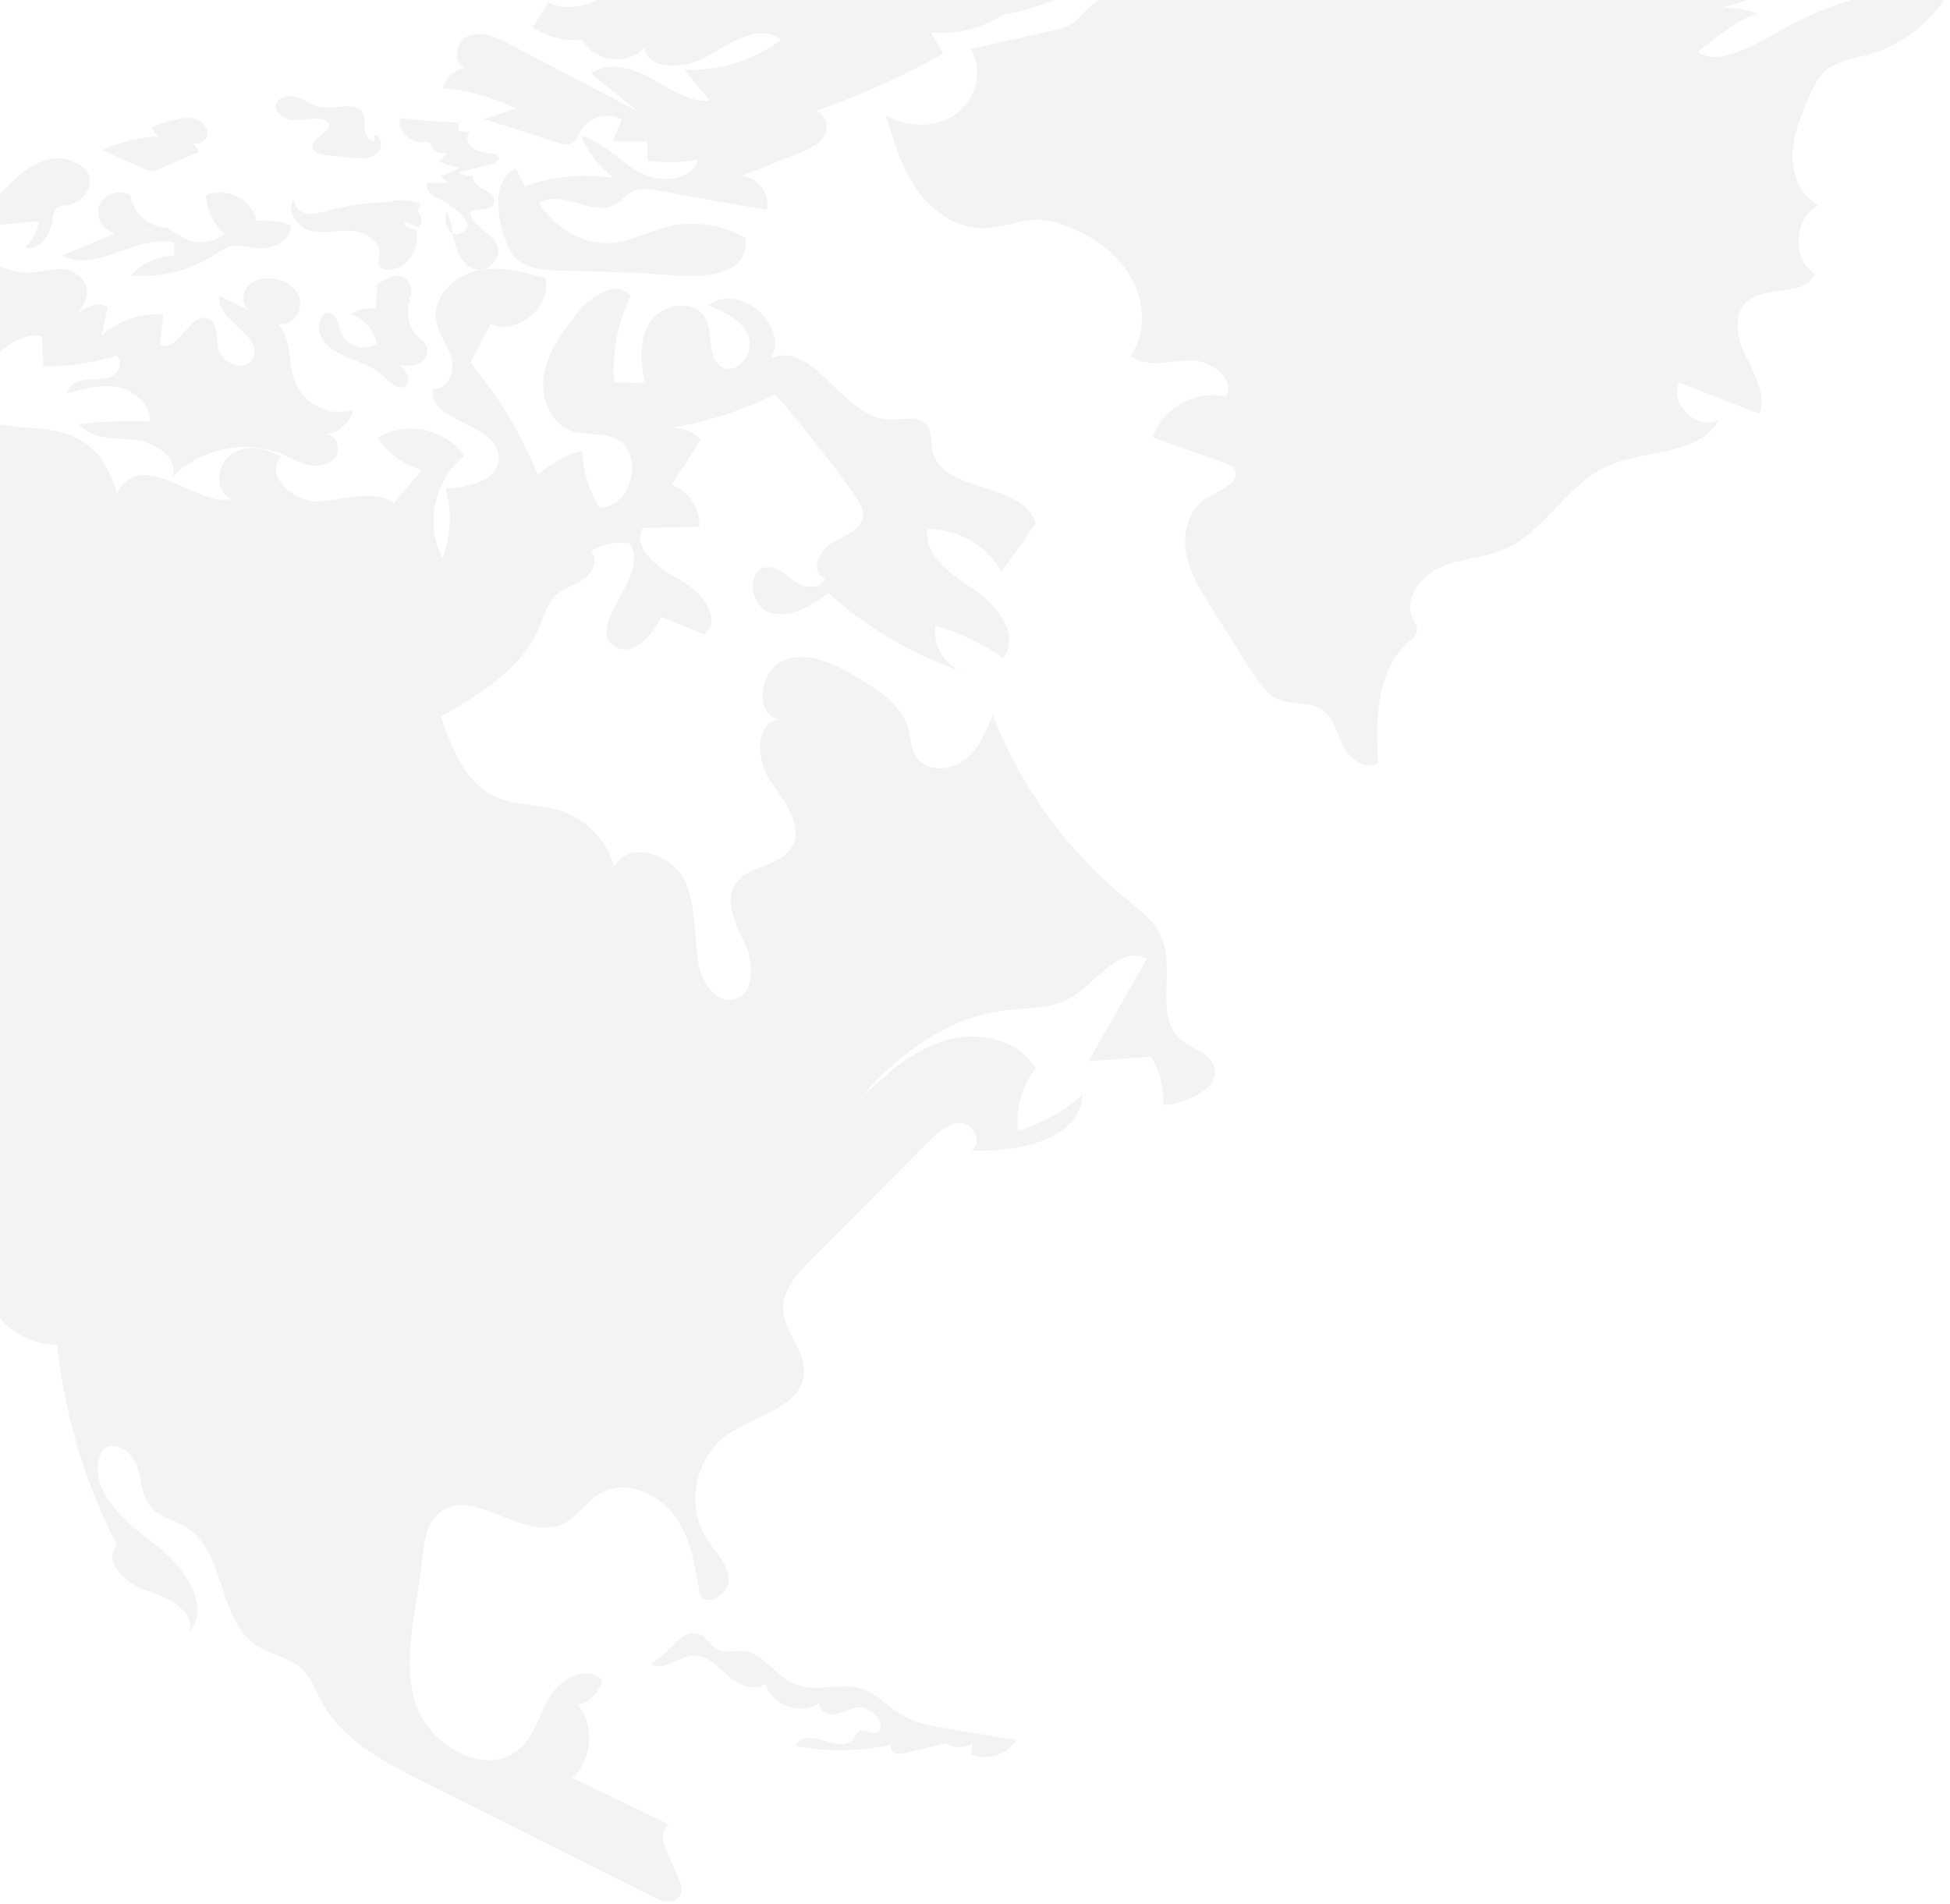
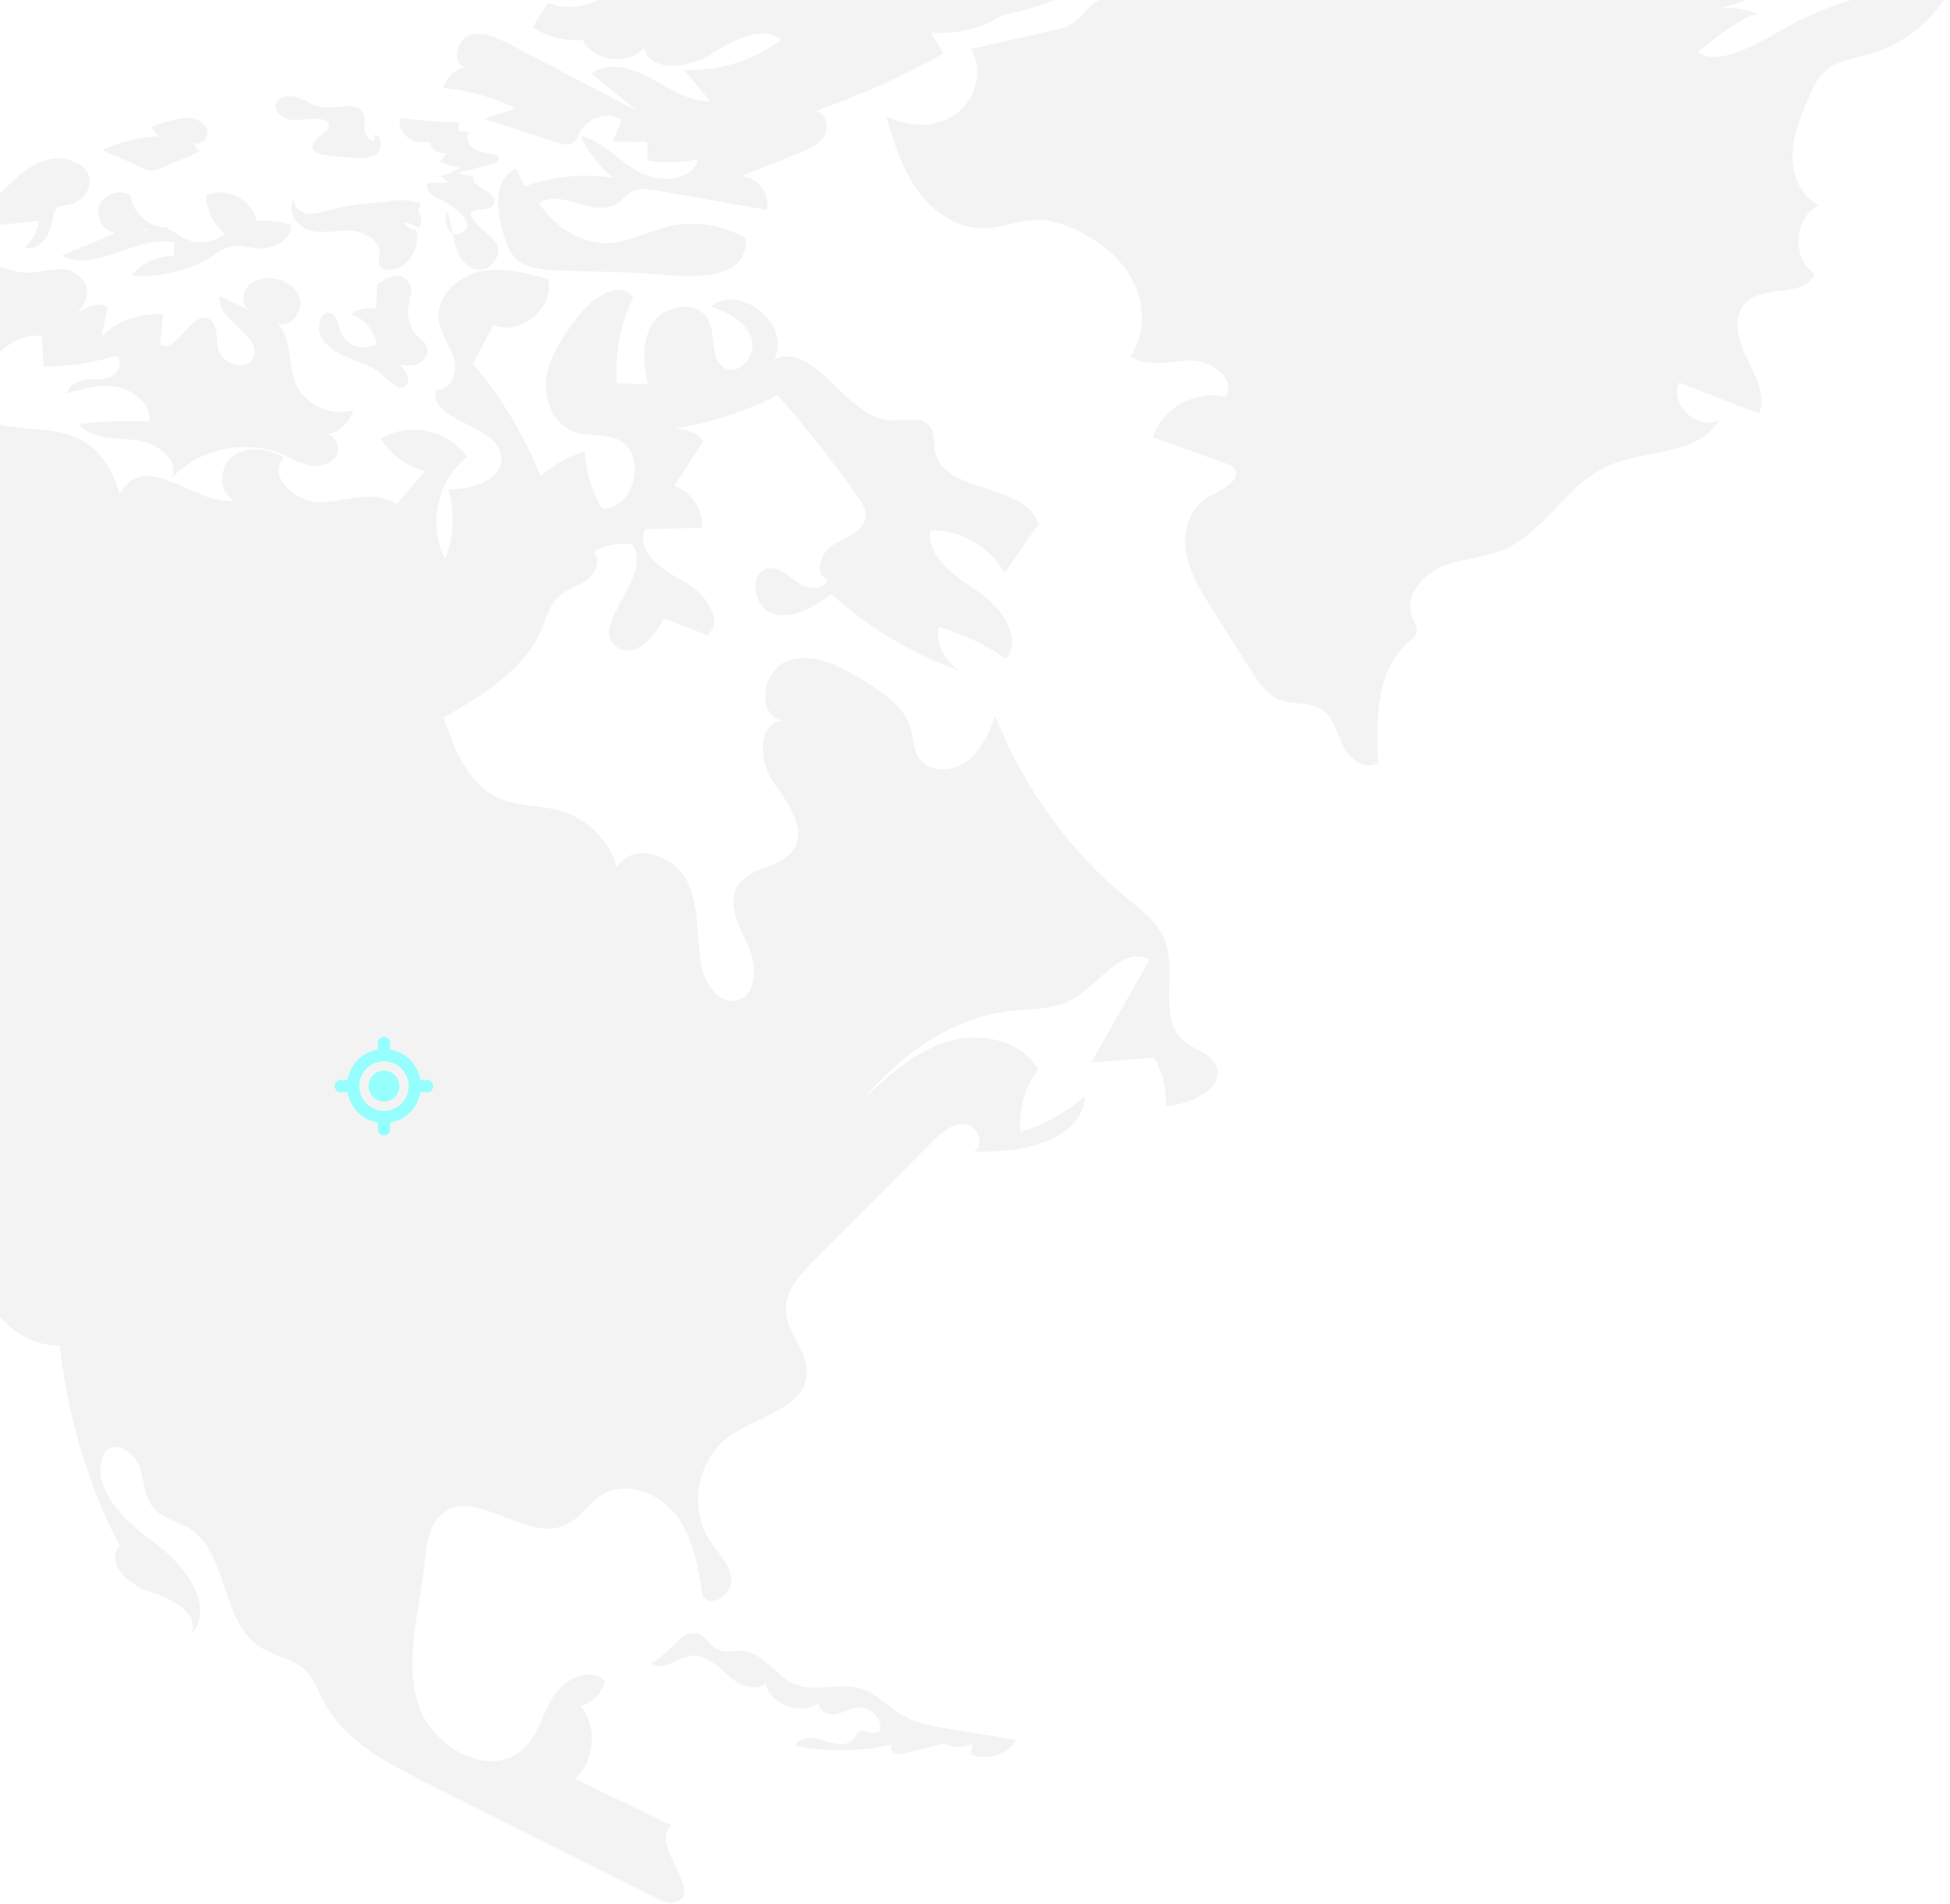
<svg xmlns="http://www.w3.org/2000/svg" width="711" height="694" viewBox="0 0 711 694" fill="none">
-   <path d="M710.593 -2.892C704.306 8.044 693.609 16.4 681.472 19.812C675.753 21.43 669.379 22.174 665.056 26.286C662.393 28.823 660.865 32.323 659.424 35.735C656.586 42.428 653.705 49.296 653.574 56.558C653.399 63.819 656.63 71.65 663.135 74.799C654.054 79.305 653.137 94.353 661.651 99.909C658.202 108.571 643.663 103.715 636.809 110.058C631.482 114.957 633.534 123.794 636.765 130.312C639.952 136.83 644.056 144.092 641.437 150.872C631.701 147.066 621.965 143.261 612.185 139.455C608.518 147.416 619.083 157.303 626.767 153.06C619.389 166.358 599.742 163.733 585.902 170.033C571.145 176.726 563.199 194.005 548.312 200.348C540.977 203.454 532.638 203.629 525.303 206.779C517.968 209.928 511.681 218.415 515.13 225.633C515.829 227.076 516.877 228.476 516.659 230.051C516.484 231.713 515 232.851 513.733 233.901C501.771 244.137 501.64 262.291 502.469 278.039C498.191 281.233 492.166 276.902 489.808 272.09C487.451 267.278 486.228 261.416 481.731 258.573C477.234 255.729 471.209 257.086 466.319 255.073C461.823 253.236 458.985 248.861 456.365 244.793C451.519 237.094 446.629 229.395 441.783 221.696C437.679 215.221 433.488 208.485 432.353 200.917C431.217 193.349 433.924 184.6 440.735 181.1C445.538 178.607 453.309 174.845 449.86 170.689C449.074 169.77 447.895 169.333 446.76 168.895C437.941 165.746 429.165 162.64 420.346 159.49C423.752 148.86 436.064 141.992 446.891 144.66C450.864 138.274 441.652 131.274 434.143 131.406C426.633 131.537 418.251 134.249 412.138 129.875C417.814 121.957 417.508 110.714 412.924 102.096C408.34 93.479 400.132 87.267 391.226 83.33C387.253 81.58 383.018 80.224 378.695 80.136C371.841 80.049 365.248 83.198 358.394 83.242C348.702 83.286 339.839 76.987 334.25 69.025C328.662 61.063 325.824 51.527 323.073 42.209C330.888 46.54 341.192 46.803 348.483 41.597C355.774 36.391 358.743 25.455 353.984 17.843C363.851 15.612 373.762 13.425 383.629 11.194C386.117 10.625 388.693 10.057 390.833 8.657C393.583 6.907 395.461 4.02 397.949 1.92C402.752 -2.105 409.388 -2.979 415.631 -3.679C432.309 -5.517 448.987 -7.398 465.665 -9.235C468.852 -9.585 472.17 -9.935 475.27 -9.104C483.477 -6.917 490.9 3.057 498.278 -1.186C498.584 -4.423 497.623 -7.748 495.615 -10.329C505.002 -14.659 515.829 -13.347 526.176 -13.172C547.002 -12.866 567.565 -17.678 588.391 -17.984C608.823 -18.29 629.256 -14.178 647.986 -5.998C641.742 -1.667 634.582 1.395 627.116 2.882C632.006 2.576 636.94 3.407 641.437 5.332C637.857 3.801 621.659 16.618 619.083 18.937C627.902 25.805 647.287 11.588 656.412 7.257C673.657 -0.967 691.295 -5.692 710.549 -2.848L710.593 -2.892Z" fill="#808285" fill-opacity="0.09" />
-   <path d="M-47.48 142.561C-69.527 151.756 -92.406 160.907 -116.247 160.6C-126.615 160.469 -136.851 158.542 -147 156.66C-169.135 152.5 -191.489 148.297 -212.049 139.19C-217.561 136.738 -223.073 133.936 -229.066 133.586C-235.759 133.192 -242.233 135.906 -248.27 138.884C-266.511 147.947 -283.222 160.075 -297.483 174.655C-282.653 176.975 -268.874 185.381 -259.993 197.509C-266.993 200.924 -276.442 197.772 -280.029 190.854C-289.434 188.14 -300.414 195.583 -301.333 205.346C-302.251 215.11 -292.933 224.48 -283.178 223.604C-279.722 219.007 -274.386 215.898 -268.655 215.154C-265.987 219.664 -263.274 224.217 -260.606 228.727C-265.287 234.375 -273.511 234.988 -280.685 236.608C-287.859 238.228 -295.908 243.263 -295.077 250.574C-293.721 262.746 -270.361 263.753 -271.367 275.969C-271.017 271.809 -222.766 268.613 -246.126 296.328C-249.801 300.662 -255.269 303.815 -260.912 303.333C-259.337 307.799 -259.687 313.316 -263.187 316.468C-266.686 319.62 -273.554 318.482 -274.648 313.885C-278.41 321.897 -288.69 323.78 -297.483 324.656C-298.533 328.202 -299.583 331.705 -300.589 335.251C-301.289 330.829 -307.107 328.246 -310.913 330.566C-314.719 332.887 -315.068 339.192 -311.613 341.994C-308.419 344.621 -303.739 343.964 -299.626 343.22C-298.095 342.913 -296.346 342.475 -295.689 341.074C-295.296 340.199 -295.427 339.192 -295.383 338.272C-295.252 333.631 -291.184 329.953 -286.853 328.29C-282.522 326.626 -277.754 326.451 -273.248 325.4C-265.768 323.649 -259.031 319.577 -253.082 314.761C-246.564 309.507 -240.746 303.333 -233.353 299.393C-230.509 297.904 -227.491 296.766 -224.779 295.058C-204.787 282.624 -217.517 261.126 -187.945 257.448C-187.508 261.564 -190.351 265.767 -194.288 266.949C-184.796 273.955 -174.428 251.888 -163.317 255.828C-160.167 256.923 -158.155 259.944 -155.486 261.871C-150.5 265.461 -143.807 265.242 -137.682 265.767C-113.229 267.869 -90.963 285.995 -83.919 309.507C-73.246 306.354 -64.322 317.782 -59.029 327.589C-50.236 343.789 -41.443 359.945 -32.694 376.145C-27.138 386.434 -21.495 396.81 -18.608 408.15C-14.452 424.35 -16.115 441.556 -12.265 457.844C-8.416 474.131 4.139 490.681 20.806 490.2C23.518 515.681 30.955 540.681 42.679 563.449C36.992 569.228 46.135 577.853 53.965 580.13C61.795 582.407 72.075 588.186 68.663 595.586C77.894 585.34 66.126 569.841 54.927 561.829C43.729 553.816 30.561 540.55 37.56 528.641C41.366 524.788 48.103 529.298 49.897 534.421C51.69 539.543 51.515 545.629 55.146 549.701C58.296 553.247 63.458 554.167 67.526 556.575C82.356 565.375 79.25 590.463 93.598 600.008C98.847 603.51 105.759 604.298 110.265 608.677C113.546 611.829 115.033 616.295 117.177 620.279C124.701 634.377 139.88 642.39 154.185 649.526C158.341 651.628 162.54 653.686 166.696 655.787C190.581 667.74 214.466 679.737 238.35 691.69C240.625 692.828 243.294 694.01 245.7 693.047C255.498 689.15 235.463 671.681 243.819 665.201C232.095 659.553 220.371 653.861 208.647 648.213C215.953 641.689 216.915 629.211 210.703 621.593C215.034 620.586 218.621 616.908 219.54 612.573C214.378 607.188 204.929 611.654 200.905 617.915C196.88 624.22 195.261 632.101 189.881 637.223C177.632 648.826 155.978 636.523 151.254 620.323C146.53 604.123 151.954 586.96 153.747 570.148C154.491 563.361 155.06 555.655 160.397 551.452C172.645 541.82 190.712 562.091 204.973 555.787C210.441 553.379 213.634 547.555 218.753 544.534C227.589 539.28 239.619 544.14 245.787 552.415C251.911 560.69 253.617 571.286 255.192 581.487C258.079 586.26 266.128 581.006 265.691 575.445C265.254 569.885 260.66 565.725 257.642 561.041C249.943 549.088 253.442 531.312 265.079 523.168C275.446 515.944 292.463 513.098 293.163 500.489C293.6 492.345 285.858 485.646 285.551 477.502C285.289 470.322 290.713 464.324 295.788 459.245C310.136 444.84 324.441 430.436 338.789 416.031C342.157 412.66 346.226 409.026 350.95 409.551C355.675 410.076 358.343 417.914 353.837 419.49C370.723 420.147 393.383 416.075 394.739 399.174C387.915 405.173 379.822 409.682 371.16 412.353C370.242 404.341 372.604 395.978 377.591 389.586C371.292 378.728 356.243 375.75 344.257 379.472C332.271 383.194 322.691 392.038 313.548 400.619C327.328 384.376 345.701 370.759 366.873 368.307C374.835 367.388 383.365 367.913 390.277 363.885C399.901 358.281 408.431 344.095 418.143 349.612C411.056 362.046 403.969 374.525 396.883 386.959C404.538 386.39 412.193 385.821 419.805 385.251C422.911 390.549 424.442 396.766 424.092 402.94C433.453 402.283 446.314 396.11 442.159 387.703C440.015 383.413 434.503 382.362 430.829 379.341C420.724 371.022 428.598 353.99 423.523 341.906C420.986 335.864 415.43 331.748 410.4 327.589C388.877 309.944 372.035 286.652 361.93 260.732C359.481 266.906 356.768 273.385 351.431 277.326C346.094 281.266 337.346 281.354 333.846 275.706C331.921 272.597 332.052 268.701 331.046 265.242C328.771 257.317 321.204 252.282 314.204 247.991C305.674 242.737 295.656 237.308 286.208 240.592C276.759 243.876 274.571 260.864 284.458 262.44C275.271 262.79 275.578 277.063 280.827 284.638C286.076 292.212 293.425 301.626 288.395 309.331C283.933 316.162 272.646 315.505 268.141 322.335C263.81 328.902 268.534 337.396 271.815 344.533C275.096 351.67 275.009 362.922 267.31 364.454C260.704 365.768 255.936 358.106 254.711 351.495C252.786 341.074 254.142 329.822 249.287 320.409C244.431 310.995 228.858 306.573 223.958 315.986C221.29 306.442 213.547 298.429 204.054 295.496C196.355 293.088 187.781 293.832 180.476 290.417C169.539 285.294 164.64 272.729 160.747 261.301C175.008 253.114 190.231 243.919 196.618 228.77C198.324 224.699 199.461 220.101 202.698 217.08C205.629 214.366 209.741 213.403 212.978 211.082C216.215 208.762 218.271 203.639 215.384 200.924C219.584 198.341 224.702 197.378 229.558 198.166C237.869 209.418 212.41 228.595 224.396 235.82C230.826 239.716 237.825 231.704 241.15 224.961C246.356 227.063 251.561 229.165 256.811 231.266C263.548 225.793 255.63 215.329 247.931 211.389C240.231 207.404 230.476 200.268 234.326 192.518C241.238 192.387 248.106 192.255 255.017 192.124C255.455 185.513 251.08 178.901 244.868 176.756C248.412 171.283 251.955 165.81 255.498 160.337C252.261 156.791 247.056 155.171 242.375 156.353C256.33 154.295 269.978 150.005 282.62 143.744C292.944 155.565 302.699 167.912 311.755 180.74C313.198 182.798 314.729 185.075 314.642 187.571C314.511 193.087 307.861 195.408 303.093 198.122C298.281 200.793 295.394 209.331 300.731 210.688C299.987 214.76 293.907 214.716 290.451 212.439C286.995 210.163 283.845 206.529 279.733 206.791C271.947 207.229 273.215 221.021 280.696 223.341C288.176 225.662 295.788 220.846 302.131 216.249C316.698 229.427 334.108 239.454 352.787 245.496C345.263 243.919 339.751 235.732 341.151 228.158C349.9 230.697 358.256 234.637 365.736 239.848C372.079 232.098 363.943 220.846 355.631 215.329C347.319 209.769 336.864 202.895 338.177 192.956C349.113 192.693 359.962 198.91 365.211 208.499C369.367 202.588 373.479 196.721 377.635 190.81C372.954 175.311 343.076 180.04 339.926 164.147C339.314 161.082 339.926 157.579 338.002 155.083C335.027 151.231 329.034 153.113 324.178 152.982C307.205 152.456 296.881 123.954 281.221 130.565C287.782 118.262 269.147 102.719 258.254 111.388C264.247 113.621 270.766 116.729 272.953 122.728C275.14 128.726 268.753 136.957 263.198 133.805C257.555 130.652 260.267 121.721 257.161 116.029C253.399 109.111 241.981 110.512 237.432 116.905C232.839 123.297 233.407 132.01 235.245 139.672C231.482 139.584 227.677 139.497 223.915 139.409C223.083 128.682 225.183 117.78 229.864 108.104C225.446 101.493 215.341 107.841 210.485 114.146C205.367 120.757 200.073 127.719 198.455 135.95C196.836 144.181 200.205 153.989 208.035 156.966C213.066 158.849 218.84 157.667 223.871 159.637C235.288 164.147 230.782 185.469 218.534 184.987C214.728 178.77 212.541 171.546 212.147 164.278C206.242 166.029 200.73 169.094 196.136 173.21C190.143 158.411 181.788 144.532 171.508 132.272C173.958 127.544 176.407 122.815 178.857 118.087C188.7 122.377 201.298 111.826 198.849 101.405C190.668 99.129 182.094 96.808 173.783 98.691C165.515 100.573 157.816 108.148 158.997 116.554C159.697 121.589 163.284 125.793 164.596 130.74C165.909 135.644 162.978 142.561 157.947 141.73C155.322 153.682 180.651 153.989 181.788 166.204C182.575 174.742 170.983 178.113 162.409 178.026C164.902 186.257 164.509 195.364 161.315 203.376C154.885 191.292 158.384 174.742 169.233 166.336C162.759 156.353 147.711 153.201 137.78 159.724C141.499 165.416 147.404 169.663 153.966 171.371C150.51 175.399 147.011 179.427 143.555 183.455C136.031 178.026 125.707 182.273 116.477 182.842C107.203 183.367 95.96 173.166 102.522 166.555C96.966 163.183 89.398 162.045 84.105 165.81C78.812 169.619 78.375 179.252 84.28 181.966C71.988 185.119 51.603 162.483 42.722 179.821C37.167 162.176 28.199 156.922 10.57 156.003C-1.154 155.39 -35.844 146.721 -41.837 156.572C-42.362 155.302 -47.261 142.868 -47.042 142.78L-47.48 142.561Z" fill="#808285" fill-opacity="0.09" />
+   <path d="M710.593 -2.892C704.306 8.044 693.609 16.4 681.472 19.812C675.753 21.43 669.378 22.174 665.056 26.286C662.393 28.823 660.865 32.323 659.424 35.735C656.586 42.428 653.705 49.296 653.574 56.558C653.399 63.819 656.63 71.65 663.135 74.799C654.054 79.305 653.137 94.353 661.651 99.909C658.202 108.571 643.663 103.715 636.809 110.058C631.482 114.957 633.534 123.794 636.765 130.312C639.952 136.83 644.056 144.092 641.437 150.872C631.701 147.066 621.965 143.261 612.185 139.455C608.517 147.416 619.083 157.303 626.767 153.06C619.389 166.358 599.742 163.733 585.902 170.033C571.145 176.726 563.199 194.005 548.311 200.348C540.977 203.454 532.638 203.629 525.303 206.779C517.968 209.928 511.681 218.415 515.13 225.633C515.829 227.076 516.877 228.476 516.658 230.051C516.484 231.713 514.999 232.851 513.733 233.901C501.771 244.137 501.64 262.291 502.469 278.039C498.191 281.233 492.166 276.902 489.808 272.09C487.45 267.278 486.228 261.416 481.731 258.573C477.234 255.729 471.209 257.086 466.319 255.073C461.823 253.236 458.985 248.861 456.365 244.793C451.519 237.094 446.629 229.395 441.783 221.696C437.679 215.221 433.488 208.485 432.353 200.917C431.217 193.349 433.924 184.6 440.735 181.1C445.538 178.607 453.309 174.845 449.86 170.689C449.074 169.77 447.895 169.333 446.76 168.895C437.941 165.746 429.165 162.64 420.346 159.49C423.752 148.86 436.064 141.992 446.891 144.66C450.864 138.274 441.652 131.274 434.143 131.406C426.633 131.537 418.251 134.249 412.138 129.875C417.814 121.957 417.508 110.714 412.924 102.096C408.34 93.479 400.132 87.267 391.225 83.33C387.252 81.58 383.018 80.224 378.695 80.136C371.841 80.049 365.248 83.198 358.394 83.242C348.701 83.286 339.839 76.987 334.25 69.025C328.662 61.063 325.824 51.527 323.073 42.209C330.888 46.54 341.192 46.803 348.483 41.597C355.774 36.391 358.743 25.455 353.984 17.843C363.851 15.612 373.762 13.425 383.629 11.194C386.117 10.625 388.693 10.057 390.833 8.657C393.583 6.907 395.46 4.02 397.949 1.92C402.752 -2.105 409.388 -2.979 415.631 -3.679C432.309 -5.517 448.987 -7.398 465.664 -9.235C468.852 -9.585 472.17 -9.935 475.27 -9.104C483.477 -6.917 490.9 3.057 498.278 -1.186C498.584 -4.423 497.623 -7.748 495.615 -10.329C505.001 -14.659 515.829 -13.347 526.176 -13.172C547.002 -12.866 567.565 -17.678 588.391 -17.984C608.823 -18.29 629.256 -14.178 647.985 -5.998C641.742 -1.667 634.582 1.395 627.116 2.882C632.006 2.576 636.94 3.407 641.437 5.332C637.857 3.801 621.659 16.618 619.083 18.937C627.902 25.805 647.287 11.588 656.412 7.257C673.657 -0.967 691.295 -5.692 710.549 -2.848L710.593 -2.892Z" fill="#808285" fill-opacity="0.09" />
+   <path d="M-46.48 142.93C-68.527 152.125 -91.406 161.275 -115.247 160.969C-125.615 160.837 -135.851 158.911 -146 157.028C-168.135 152.869 -190.489 148.666 -211.049 139.559C-216.561 137.107 -222.073 134.305 -228.066 133.955C-234.759 133.561 -241.233 136.275 -247.27 139.252C-265.511 148.315 -282.222 160.443 -296.483 175.023C-281.653 177.344 -267.874 185.75 -258.993 197.878C-265.993 201.293 -275.442 198.141 -279.029 191.223C-288.434 188.508 -299.414 195.952 -300.333 205.715C-301.251 215.479 -291.933 224.848 -282.178 223.973C-278.722 219.375 -273.386 216.267 -267.655 215.523C-264.987 220.032 -262.274 224.586 -259.606 229.095C-264.287 234.743 -272.511 235.356 -279.685 236.976C-286.859 238.596 -294.908 243.631 -294.077 250.943C-292.721 263.115 -269.361 264.122 -270.367 276.337C-270.017 272.178 -221.766 268.982 -245.126 296.697C-248.801 301.031 -254.269 304.183 -259.912 303.702C-258.337 308.168 -258.687 313.684 -262.187 316.837C-265.686 319.989 -272.554 318.851 -273.648 314.254C-277.41 322.266 -287.69 324.149 -296.483 325.024C-297.533 328.571 -298.583 332.073 -299.589 335.62C-300.289 331.198 -306.107 328.614 -309.913 330.935C-313.719 333.255 -314.068 339.56 -310.613 342.362C-307.419 344.989 -302.739 344.333 -298.626 343.588C-297.095 343.282 -295.346 342.844 -294.689 341.443C-294.296 340.567 -294.427 339.56 -294.383 338.641C-294.252 334 -290.184 330.322 -285.853 328.658C-281.522 326.994 -276.754 326.819 -272.248 325.768C-264.768 324.017 -258.031 319.945 -252.082 315.129C-245.564 309.875 -239.746 303.702 -232.353 299.761C-229.509 298.273 -226.491 297.134 -223.779 295.427C-203.787 282.992 -216.517 261.495 -186.945 257.817C-186.508 261.933 -189.351 266.136 -193.288 267.318C-183.796 274.323 -173.428 252.257 -162.317 256.197C-159.167 257.292 -157.155 260.313 -154.486 262.239C-149.5 265.829 -142.807 265.61 -136.682 266.136C-112.229 268.237 -89.963 286.364 -82.919 309.875C-72.246 306.723 -63.322 318.15 -58.029 327.958C-49.236 344.157 -40.443 360.313 -31.694 376.513C-26.138 386.802 -20.495 397.179 -17.608 408.519C-13.452 424.718 -15.115 441.925 -11.265 458.212C-7.416 474.5 5.139 491.05 21.806 490.568C24.518 516.05 31.955 541.05 43.679 563.817C37.992 569.597 47.135 578.222 54.965 580.499C62.795 582.776 73.075 588.555 69.663 595.954C78.894 585.709 67.126 570.21 55.927 562.197C44.729 554.185 31.561 540.919 38.56 529.01C42.366 525.157 49.103 529.667 50.897 534.789C52.69 539.912 52.515 545.998 56.146 550.069C59.296 553.616 64.458 554.535 68.526 556.943C83.356 565.744 80.25 590.832 94.598 600.376C99.847 603.879 106.759 604.667 111.265 609.045C114.546 612.198 116.033 616.664 118.177 620.648C125.701 634.746 140.88 642.758 155.185 649.895C159.341 651.997 163.54 654.054 167.696 656.156C191.581 668.109 215.466 680.105 239.35 692.058C241.625 693.197 244.294 694.379 246.7 693.415C256.498 689.519 236.463 672.049 244.819 665.569C233.095 659.921 221.371 654.229 209.647 648.581C216.953 642.058 217.915 629.58 211.703 621.961C216.034 620.954 219.621 617.277 220.54 612.942C215.378 607.557 205.929 612.023 201.905 618.284C197.88 624.588 196.261 632.469 190.881 637.592C178.632 649.195 156.978 636.891 152.254 620.692C147.53 604.492 152.954 587.329 154.747 570.516C155.491 563.73 156.06 556.024 161.397 551.821C173.645 542.189 191.712 562.46 205.973 556.155C211.441 553.747 214.634 547.924 219.753 544.903C228.589 539.649 240.619 544.509 246.787 552.784C252.911 561.059 254.617 571.655 256.192 581.856C259.079 586.628 267.128 581.374 266.691 575.814C266.254 570.254 261.66 566.094 258.642 561.409C250.943 549.457 254.442 531.681 266.079 523.537C276.446 516.313 293.463 513.467 294.163 500.857C294.6 492.714 286.858 486.015 286.551 477.871C286.289 470.691 291.713 464.692 296.788 459.613C311.136 445.209 325.441 430.804 339.789 416.4C343.157 413.028 347.226 409.394 351.95 409.92C356.675 410.445 359.343 418.282 354.837 419.858C371.723 420.515 394.383 416.443 395.739 399.543C388.915 405.541 380.822 410.051 372.16 412.722C371.242 404.709 373.604 396.347 378.591 389.955C372.292 379.096 357.243 376.119 345.257 379.841C333.271 383.562 323.691 392.406 314.548 400.988C328.328 384.744 346.701 371.128 367.873 368.676C375.835 367.757 384.365 368.282 391.277 364.254C400.901 358.65 409.431 344.464 419.143 349.981C412.056 362.415 404.969 374.893 397.883 387.328C405.538 386.758 413.193 386.189 420.805 385.62C423.911 390.918 425.442 397.135 425.092 403.308C434.453 402.652 447.314 396.478 443.159 388.072C441.015 383.781 435.503 382.73 431.829 379.709C421.724 371.391 429.598 354.359 424.523 342.275C421.986 336.233 416.43 332.117 411.4 327.958C389.877 310.313 373.035 287.02 362.93 261.101C360.481 267.274 357.768 273.754 352.431 277.695C347.094 281.635 338.346 281.723 334.846 276.075C332.921 272.966 333.052 269.069 332.046 265.61C329.771 257.686 322.204 252.651 315.204 248.36C306.674 243.106 296.656 237.677 287.208 240.961C277.759 244.244 275.571 261.232 285.458 262.808C276.271 263.159 276.578 277.432 281.827 285.006C287.076 292.581 294.425 301.994 289.395 309.7C284.933 316.53 273.646 315.874 269.141 322.704C264.81 329.271 269.534 337.765 272.815 344.902C276.096 352.038 276.009 363.291 268.31 364.823C261.704 366.137 256.936 358.474 255.711 351.863C253.786 341.443 255.142 330.191 250.287 320.777C245.431 311.364 229.858 306.942 224.958 316.355C222.29 306.81 214.547 298.798 205.054 295.865C197.355 293.457 188.781 294.201 181.476 290.786C170.539 285.663 165.64 273.097 161.747 261.67C176.008 253.483 191.231 244.288 197.618 229.139C199.324 225.067 200.461 220.47 203.698 217.449C206.629 214.734 210.741 213.771 213.978 211.451C217.215 209.13 219.271 204.008 216.384 201.293C220.584 198.71 225.702 197.747 230.558 198.535C238.869 209.787 213.41 228.964 225.396 236.188C231.826 240.085 238.825 232.073 242.15 225.33C247.356 227.432 252.561 229.533 257.811 231.635C264.548 226.162 256.63 215.698 248.931 211.757C241.231 207.773 231.476 200.636 235.326 192.887C242.238 192.755 249.106 192.624 256.017 192.493C256.455 185.881 252.08 179.27 245.868 177.125C249.412 171.652 252.955 166.179 256.498 160.706C253.261 157.16 248.056 155.54 243.375 156.722C257.33 154.664 270.978 150.373 283.62 144.112C293.944 155.934 303.699 168.281 312.755 181.109C314.198 183.167 315.729 185.444 315.642 187.939C315.511 193.456 308.861 195.776 304.093 198.491C299.281 201.162 296.394 209.699 301.731 211.057C300.987 215.129 294.907 215.085 291.451 212.808C287.995 210.531 284.845 206.897 280.733 207.16C272.947 207.598 274.215 221.39 281.696 223.71C289.176 226.031 296.788 221.214 303.131 216.617C317.698 229.796 335.108 239.822 353.787 245.864C346.263 244.288 340.751 236.101 342.151 228.526C350.9 231.066 359.256 235.006 366.736 240.216C373.079 232.467 364.943 221.214 356.631 215.698C348.319 210.137 337.864 203.263 339.177 193.325C350.113 193.062 360.962 199.279 366.211 208.868C370.367 202.957 374.479 197.09 378.635 191.179C373.954 175.68 344.076 180.409 340.926 164.515C340.314 161.45 340.926 157.948 339.002 155.452C336.027 151.599 330.034 153.482 325.178 153.351C308.205 152.825 297.881 124.322 282.221 130.934C288.782 118.63 270.147 103.087 259.254 111.757C265.247 113.989 271.766 117.098 273.953 123.096C276.14 129.095 269.753 137.326 264.198 134.174C258.555 131.021 261.267 122.089 258.161 116.398C254.399 109.48 242.981 110.881 238.432 117.273C233.839 123.666 234.407 132.378 236.245 140.04C232.482 139.953 228.677 139.865 224.915 139.778C224.083 129.051 226.183 118.149 230.864 108.473C226.446 101.862 216.341 108.21 211.485 114.515C206.367 121.126 201.073 128.088 199.455 136.319C197.836 144.55 201.205 154.358 209.035 157.335C214.066 159.217 219.84 158.035 224.871 160.006C236.288 164.515 231.782 185.838 219.534 185.356C215.728 179.139 213.541 171.915 213.147 164.647C207.242 166.398 201.73 169.463 197.136 173.578C191.143 158.78 182.788 144.9 172.508 132.641C174.958 127.913 177.407 123.184 179.857 118.455C189.7 122.746 202.298 112.194 199.849 101.774C191.668 99.497 183.094 97.177 174.783 99.059C166.515 100.942 158.816 108.517 159.997 116.923C160.697 121.958 164.284 126.161 165.596 131.109C166.909 136.012 163.978 142.93 158.947 142.098C156.322 154.051 181.651 154.358 182.788 166.573C183.575 175.111 171.983 178.482 163.409 178.394C165.902 186.626 165.509 195.733 162.315 203.745C155.885 191.661 159.384 175.111 170.233 166.704C163.759 156.722 148.711 153.569 138.78 160.093C142.499 165.785 148.404 170.032 154.966 171.739C151.51 175.767 148.011 179.796 144.555 183.824C137.031 178.394 126.707 182.641 117.477 183.211C108.203 183.736 96.96 173.535 103.522 166.923C97.966 163.552 90.398 162.414 85.105 166.179C79.812 169.988 79.375 179.62 85.28 182.335C72.988 185.487 52.603 162.851 43.722 180.19C38.167 162.545 29.199 157.291 11.57 156.372C-0.154 155.759 -34.844 147.09 -40.837 156.941C-41.362 155.671 -46.261 143.237 -46.042 143.149L-46.48 142.93Z" fill="#808285" fill-opacity="0.09" />
  <path d="M-13.591 95.079C-20.262 95.783 -23.993 103.299 -24.871 109.98C-25.705 116.661 -25.09 123.825 -28.382 129.715C-29.172 131.166 -30.225 132.528 -30.489 134.199C-31.235 138.902 -25.134 141.891 -20.482 141.143C-6.831 138.946 1.772 120.265 15.378 122.595C15.51 126.243 15.641 129.935 15.773 133.583C24.771 133.671 33.725 132.353 42.327 129.715C44.961 131.43 43.468 135.869 40.703 137.231C37.938 138.594 34.602 138.155 31.486 138.418C28.37 138.726 24.858 140.396 24.507 143.473C30.52 141.715 36.753 139.957 42.898 141.143C49.043 142.33 54.88 147.429 54.705 153.67C46.014 153.275 37.28 153.582 28.633 154.637C33.373 160.307 42.02 159.648 49.35 160.439C56.68 161.23 65.414 167.12 62.825 174.065C72.788 163.56 89.379 160.044 102.722 165.582C106.058 166.988 109.218 168.878 112.773 169.582C116.329 170.285 120.498 169.494 122.473 166.461C124.448 163.428 122.473 158.286 118.874 158.417C123.571 157.758 127.653 154.022 128.75 149.451C120.718 152.088 111.018 147.605 107.77 139.781C104.829 132.704 106.585 123.562 101.274 117.98C105.882 119.386 110.447 113.892 109.35 109.189C108.252 104.486 103.205 101.585 98.377 101.453C95.217 101.365 91.837 102.42 89.95 104.969C88.062 107.518 88.413 111.738 91.179 113.32C87.492 111.518 83.761 109.716 80.074 107.914C78.582 117.013 96.446 122.419 92.232 130.638C89.555 135.869 80.469 132.572 79.416 126.814C78.713 123.034 79.591 117.98 76.124 116.265C69.496 113.057 64.668 129.32 58.348 125.584C58.743 121.935 59.138 118.287 59.533 114.639C51.369 113.98 42.986 116.925 37.017 122.551C37.763 119.034 38.509 115.474 39.255 111.958C30.389 107.035 21.61 124.485 12.086 121.144C21.303 124.309 41.888 106.332 25.692 98.728C21.83 96.882 13.71 99.739 9.409 99.431C1.815 98.903 -6.041 94.244 -13.634 95.079H-13.591Z" fill="#808285" fill-opacity="0.09" />
  <path d="M26.808 58.952C20.37 55.717 12.536 59.222 7.043 63.895C1.596 68.568 -2.951 74.588 -9.479 77.599C-12.586 79.037 -16.233 79.935 -18.123 82.721C-7.273 82.586 3.532 81.822 14.292 80.519C13.707 84.159 11.861 87.618 9.16 90.135C14.202 91.977 18.389 85.641 19.109 80.34C19.334 78.677 19.514 76.835 20.82 75.802C21.856 74.993 23.341 74.993 24.647 74.768C29.194 74.049 33.246 69.736 32.661 65.153C32.12 60.57 26.088 57.335 22.351 60.076" fill="#808285" fill-opacity="0.09" />
  <path d="M59.709 86.732C61.054 86.029 61.771 84.401 61.367 82.994C54.644 83.214 48.278 77.759 47.561 71.205C43.751 68.83 37.924 70.678 36.265 74.812C34.606 78.947 37.61 84.225 42.047 85.017C35.548 87.744 29.048 90.471 22.548 93.198C34.965 99.752 49.713 85.457 63.474 88.316C63.474 89.943 63.474 91.571 63.474 93.242C57.512 93.33 51.64 96.013 47.785 100.456C58.05 101.336 68.629 98.829 77.325 93.418C79.791 91.879 82.211 90.075 85.125 89.68C87.68 89.328 90.19 90.119 92.745 90.471C98.752 91.307 106.372 87.964 106.148 82.026C102.114 80.706 97.766 80.178 93.507 80.53C92.207 72.789 82.391 67.819 75.174 71.205C75.308 76.528 77.818 81.762 81.942 85.193C77.863 88.712 71.498 89.328 66.791 86.688C64.55 85.457 62.488 83.478 59.933 83.478C57.154 83.478 53.568 85.413 52.178 83.082" fill="#808285" fill-opacity="0.09" />
-   <path d="M66.582 50.008C56.594 48.844 46.296 50.526 37.236 54.753C42.142 56.91 47.003 59.066 51.909 61.223C53.014 61.698 54.163 62.215 55.401 62.215C56.461 62.215 57.522 61.784 58.494 61.353C63.223 59.368 67.908 57.384 72.637 55.4C71.842 54.235 71.002 53.071 70.207 51.906C72.328 53.286 75.466 51.259 75.643 48.8C75.775 46.342 73.654 44.142 71.223 43.409C68.792 42.675 66.185 43.064 63.709 43.667C60.837 44.315 58.008 45.22 55.268 46.342C56.682 49.275 59.555 51.518 62.781 52.294C62.826 53.459 62.87 54.624 62.958 55.788" fill="#808285" fill-opacity="0.09" />
-   <path d="M136.493 51.341C134.34 51.423 133.066 49.036 132.935 47.019C132.847 45.002 133.286 42.82 132.232 41.05C129.596 36.728 122.523 39.938 117.295 39.115C114.176 38.662 111.628 36.604 108.641 35.575C105.698 34.546 101.48 35.122 100.646 37.963C99.679 41.132 103.853 43.726 107.367 43.767C110.881 43.849 114.528 42.655 117.91 43.684C118.525 43.89 119.14 44.178 119.536 44.672C122.04 47.801 113.078 50.065 113.913 53.893C114.308 55.787 116.812 56.363 118.877 56.569C121.908 56.857 124.895 57.187 127.926 57.475C131.046 57.804 134.56 58.01 137.064 56.24C139.568 54.47 139.656 49.859 136.581 49.16" fill="#808285" fill-opacity="0.09" />
-   <path d="M152.699 83.04C154.506 80.872 153.421 77.274 151.117 75.613C148.858 73.952 145.876 73.767 143.12 73.721C134.988 73.675 126.855 74.736 118.994 76.905C116.554 77.55 114.024 78.335 111.585 77.827C109.145 77.274 106.841 74.875 107.383 72.383C104.039 76.259 108.06 82.671 112.94 84.009C117.819 85.347 123.015 83.825 128.075 84.101C133.135 84.378 138.919 87.93 138.376 93.051C138.241 94.297 137.789 95.588 138.286 96.696C138.873 98.034 140.545 98.449 141.991 98.356C148.723 98.034 153.873 89.96 151.433 83.548C149.807 83.825 148.09 82.856 147.412 81.333C150.349 80.134 152.653 77.412 153.376 74.275C147.909 72.153 141.494 72.66 136.388 75.613" fill="#808285" fill-opacity="0.09" />
+   <path d="M66.582 50.008C56.594 48.844 46.296 50.526 37.236 54.753C42.142 56.91 47.003 59.066 51.909 61.223C53.014 61.698 54.163 62.215 55.401 62.215C56.461 62.215 57.522 61.784 58.494 61.353C63.223 59.368 67.908 57.384 72.637 55.4C71.842 54.235 71.002 53.071 70.207 51.906C72.328 53.286 75.466 51.259 75.643 48.8C75.775 46.342 73.654 44.142 71.223 43.409C68.792 42.675 66.185 43.064 63.71 43.667C60.837 44.315 58.008 45.22 55.268 46.342C56.682 49.275 59.555 51.518 62.782 52.294C62.826 53.459 62.87 54.624 62.958 55.788" fill="#808285" fill-opacity="0.09" />
+   <path d="M136.493 51.341C134.34 51.423 133.066 49.036 132.935 47.019C132.847 45.002 133.286 42.82 132.232 41.05C129.596 36.728 122.523 39.938 117.295 39.115C114.176 38.662 111.628 36.604 108.641 35.575C105.698 34.546 101.48 35.122 100.646 37.963C99.679 41.132 103.853 43.726 107.367 43.767C110.882 43.849 114.528 42.655 117.91 43.684C118.525 43.89 119.14 44.178 119.536 44.672C122.04 47.801 113.078 50.065 113.913 53.893C114.308 55.787 116.812 56.363 118.877 56.569C121.908 56.857 124.895 57.187 127.927 57.475C131.046 57.804 134.56 58.01 137.064 56.24C139.568 54.47 139.656 49.859 136.581 49.16" fill="#808285" fill-opacity="0.09" />
+   <path d="M152.699 83.04C154.506 80.872 153.421 77.273 151.117 75.613C148.858 73.952 145.876 73.767 143.12 73.721C134.988 73.675 126.855 74.736 118.994 76.904C116.554 77.55 114.024 78.335 111.585 77.827C109.145 77.273 106.841 74.874 107.383 72.383C104.039 76.258 108.061 82.671 112.94 84.009C117.819 85.347 123.015 83.824 128.075 84.101C133.136 84.378 138.919 87.93 138.376 93.051C138.241 94.297 137.789 95.588 138.286 96.695C138.873 98.033 140.545 98.448 141.991 98.356C148.723 98.033 153.873 89.96 151.434 83.547C149.807 83.824 148.09 82.856 147.412 81.333C150.349 80.134 152.653 77.412 153.376 74.275C147.909 72.153 141.494 72.66 136.389 75.613" fill="#808285" fill-opacity="0.09" />
  <path d="M148.755 109.146C151.396 107.051 149.65 101.882 146.54 100.904C143.431 99.927 140.109 101.696 137.553 103.884C137.383 106.818 137.212 109.752 137.042 112.685C133.933 111.987 130.61 112.685 127.969 114.594C132.527 115.945 136.275 120.182 137.34 125.211C132.996 128.47 126.095 126.189 124.136 120.834C123.242 118.366 122.901 115.013 120.558 114.175C117.278 113.011 115.319 118.692 116.853 122.138C120.856 131.125 133.123 130.566 139.981 137.224C142.451 139.646 146.157 143.045 148.244 140.251C149.905 138.016 147.733 134.896 145.731 133.034C148.159 133.36 150.715 133.592 152.929 132.428C155.144 131.264 156.635 128.191 155.443 125.863C154.804 124.652 153.654 123.907 152.674 123.069C149.053 119.856 147.733 113.896 149.607 109.286L145.689 107.47" fill="#808285" fill-opacity="0.09" />
  <path d="M272.029 86.949C263.538 81.858 252.946 80.292 243.317 82.685C236.358 84.425 229.836 88.124 222.702 88.602C212.241 89.342 202.218 82.816 196.528 74.07C204.45 68.674 216.049 79.248 224.409 74.548C226.816 73.2 228.479 70.719 231.018 69.588C233.6 68.457 236.576 68.936 239.378 69.414C252.771 71.807 266.12 74.157 279.514 76.55C281.089 70.85 276.187 64.367 270.278 64.236C277.281 61.452 284.284 58.623 291.287 55.839C294.833 54.403 298.597 52.793 300.523 49.53C302.448 46.266 301.092 40.958 297.284 40.479C313.434 34.91 329.06 27.861 343.941 19.551C342.453 16.983 340.965 14.416 339.433 11.806C349.806 12.85 360.53 9.717 368.627 3.234C357.028 2.277 345.21 3.365 333.962 6.454C353.308 8.89 373.31 5.627 390.861 -2.727C384.559 -8.209 373.047 -1.074 366.832 -6.643C364.95 -8.296 364.031 -10.82 362.149 -12.473C359.829 -14.475 356.503 -14.779 353.395 -14.91C321.838 -16.607 290.149 -15.693 258.767 -12.256C253.602 -11.69 247.037 -9.689 246.775 -4.511C239.246 -4.815 231.718 -5.12 224.234 -5.425C218.806 1.798 208.171 4.626 199.854 1.015C197.972 3.974 196.09 6.933 194.208 9.891C199.461 13.503 206.026 15.156 212.372 14.46C216.268 22.379 228.829 24.119 234.738 17.549C237.364 26.556 250.889 24.859 258.942 19.942C266.952 15.025 277.281 8.76 284.81 14.416C274.83 22.118 262.006 26.077 249.401 25.425C252.552 29.21 255.703 32.995 258.855 36.781C251.108 37.26 244.236 32.343 237.452 28.601C230.668 24.859 221.783 22.205 215.524 26.773C221.17 31.386 226.86 35.954 232.506 40.566C216.924 32.386 201.299 24.25 185.717 16.07C181.165 13.677 175.869 11.24 171.011 13.024C166.153 14.808 164.708 23.249 169.698 24.598C165.846 25.294 162.52 28.383 161.513 32.125C170.748 32.865 179.852 35.432 188.124 39.609C184.229 40.871 180.334 42.089 176.438 43.351C185.323 46.223 194.208 49.095 203.093 51.966C204.888 52.532 206.989 53.141 208.652 52.184C210.315 51.27 210.928 49.225 211.847 47.572C214.648 42.611 221.826 40.697 226.728 43.612C225.59 46.266 224.452 48.964 223.358 51.618C227.56 51.618 231.762 51.662 235.964 51.705C236.051 54.011 236.095 56.274 236.183 58.58C242.266 59.494 248.525 59.363 254.565 58.058C252.377 66.151 240.516 66.891 233.119 62.8C225.722 58.711 219.901 51.705 211.76 49.443C214.342 55.491 218.5 60.843 223.708 64.889C212.854 63.149 201.561 64.236 191.232 67.978C190.225 65.803 189.219 63.671 188.212 61.495C179.721 65.019 180.99 77.203 183.748 85.948C184.579 88.515 185.411 91.126 187.118 93.215C190.969 97.914 197.885 98.479 204.013 98.653C213.204 98.915 222.439 99.176 231.631 99.437C244.455 99.785 272.467 105.789 271.985 87.123L272.029 86.949Z" fill="#808285" fill-opacity="0.09" />
-   <path d="M171.469 77.431C174.109 75.692 178.842 77.17 180.025 74.345C180.935 72.215 178.569 70.216 176.475 69.086C174.382 67.956 171.879 66.217 172.47 64.001C170.604 64.262 168.647 63.87 167.054 62.914L179.069 59.916C180.571 59.524 182.528 58.22 181.618 57.004C181.299 56.569 180.753 56.395 180.207 56.265C177.749 55.656 175.019 55.569 172.834 54.309C170.65 53.005 169.421 49.789 171.332 48.137C169.967 48.007 168.602 47.92 167.237 47.79C167.191 46.746 167.1 45.703 167.054 44.66C159.955 44.486 152.901 43.922 145.847 43.009C144.8 47.529 149.397 52.353 154.221 51.831C154.994 51.745 155.859 51.571 156.496 52.005C157.088 52.397 157.224 53.092 157.543 53.7C158.453 55.482 160.956 56.352 162.868 55.526C162.321 56.83 161.366 58.003 160.182 58.829C162.458 60.002 165.007 60.741 167.555 61.045C165.507 62.567 163.141 63.653 160.592 64.175C161.639 65.001 162.685 65.783 163.732 66.609C161.047 66.652 158.362 66.695 155.722 66.739C154.903 69.129 157.361 71.433 159.818 72.389C162.549 73.432 175.792 81.472 167.828 85.08C163.323 87.123 161.411 79.995 163.004 77.3C165.507 82.863 164.733 90.643 169.193 95.511C172.425 99.075 177.34 99.727 180.434 95.033C185.85 86.949 172.743 84.515 171.423 77.431H171.469Z" fill="#808285" fill-opacity="0.09" />
-   <path d="M237.252 606.263C241.005 610.043 246.827 604.373 252.132 603.686C257.265 603.041 261.448 607.337 265.287 610.774C269.126 614.21 275.121 617.089 279.132 613.824C281.03 621.771 292.157 625.723 298.713 620.826C298.109 623.618 301.818 625.551 304.665 625.036C307.512 624.52 310.013 622.759 312.903 622.544C317.043 622.244 321.054 625.895 321.098 630.062C321.184 631.566 319.071 632.124 317.561 631.737C316.095 631.351 314.456 630.577 313.162 631.394C312.256 631.952 311.911 633.069 311.264 633.928C308.935 637.064 304.104 635.861 300.395 634.616C296.686 633.327 291.467 632.983 290.044 636.592C301.646 638.868 313.722 638.697 325.238 636.076C324.289 636.978 324.979 638.74 326.187 639.255C327.395 639.771 328.775 639.47 330.026 639.169C334.942 638.009 339.859 636.806 344.776 635.647C347.752 637.451 351.677 637.451 354.653 635.647C354.437 636.978 354.265 638.353 354.049 639.685C359.829 642.176 367.29 639.771 370.525 634.401C362.33 633.069 354.179 631.694 345.984 630.363C340.118 629.375 334.08 628.387 328.947 625.38C323.901 622.415 319.89 617.604 314.283 615.8C306.476 613.265 297.548 617.217 289.958 614.124C282.625 611.117 278.01 602.01 270.074 601.881C267.487 601.838 264.77 602.783 262.44 601.71C256.488 599.003 257.308 593.376 249.588 596.297C248.164 596.855 238.503 607.423 237.209 606.134L237.252 606.263Z" fill="#808285" fill-opacity="0.09" />
+   <path d="M171.469 77.431C174.108 75.692 178.842 77.17 180.025 74.345C180.935 72.215 178.568 70.216 176.475 69.086C174.382 67.956 171.878 66.217 172.47 64.001C170.604 64.262 168.647 63.87 167.054 62.914L179.069 59.916C180.571 59.524 182.528 58.22 181.618 57.004C181.299 56.569 180.753 56.395 180.207 56.265C177.749 55.656 175.019 55.569 172.834 54.309C170.65 53.005 169.421 49.789 171.332 48.137C169.967 48.007 168.602 47.92 167.236 47.79C167.191 46.746 167.1 45.703 167.054 44.66C159.955 44.486 152.901 43.922 145.847 43.009C144.8 47.529 149.397 52.353 154.221 51.831C154.994 51.745 155.859 51.571 156.496 52.005C157.088 52.397 157.224 53.092 157.543 53.7C158.453 55.482 160.956 56.352 162.868 55.526C162.321 56.83 161.366 58.003 160.182 58.829C162.458 60.002 165.006 60.741 167.555 61.045C165.507 62.567 163.141 63.653 160.592 64.175C161.639 65.001 162.685 65.783 163.732 66.609C161.047 66.652 158.362 66.695 155.722 66.739C154.903 69.129 157.361 71.433 159.818 72.389C162.549 73.432 175.792 81.472 167.828 85.08C163.323 87.123 161.411 79.995 163.004 77.3C165.507 82.863 164.733 90.643 169.193 95.511C172.425 99.075 177.34 99.727 180.434 95.033C185.85 86.949 172.743 84.515 171.423 77.431H171.469Z" fill="#808285" fill-opacity="0.09" />
+   <path d="M237.252 606.263C241.005 610.043 246.827 604.373 252.132 603.686C257.265 603.041 261.448 607.337 265.287 610.774C269.126 614.21 275.121 617.089 279.132 613.824C281.03 621.771 292.157 625.723 298.713 620.826C298.109 623.618 301.818 625.551 304.665 625.036C307.512 624.52 310.013 622.759 312.903 622.544C317.043 622.244 321.055 625.895 321.098 630.062C321.184 631.566 319.071 632.124 317.561 631.737C316.095 631.351 314.456 630.577 313.162 631.394C312.256 631.952 311.911 633.069 311.264 633.928C308.935 637.064 304.104 635.861 300.395 634.616C296.686 633.327 291.467 632.983 290.044 636.592C301.646 638.868 313.722 638.697 325.238 636.076C324.289 636.978 324.979 638.74 326.187 639.255C327.395 639.771 328.775 639.47 330.026 639.169C334.943 638.009 339.859 636.806 344.776 635.647C347.752 637.451 351.677 637.451 354.653 635.647C354.437 636.978 354.265 638.353 354.049 639.685C359.829 642.176 367.29 639.771 370.525 634.401C362.33 633.069 354.179 631.694 345.984 630.363C340.118 629.375 334.08 628.387 328.947 625.38C323.901 622.415 319.89 617.604 314.283 615.8C306.476 613.265 297.549 617.217 289.958 614.124C282.625 611.117 278.011 602.01 270.075 601.881C267.487 601.838 264.77 602.783 262.441 601.71C256.489 599.003 257.308 593.376 249.588 596.297C248.164 596.855 238.503 607.423 237.209 606.134L237.252 606.263Z" fill="#808285" fill-opacity="0.09" />
+   <path d="M140 378C140.296 378 140.588 378.058 140.861 378.171C141.134 378.284 141.383 378.449 141.592 378.658C141.801 378.867 141.966 379.116 142.079 379.389C142.192 379.662 142.25 379.954 142.25 380.25V382.69C145.014 383.156 147.564 384.471 149.547 386.453C151.529 388.436 152.844 390.986 153.31 393.75H155.75C156.347 393.75 156.919 393.987 157.341 394.409C157.763 394.831 158 395.403 158 396C158 396.597 157.763 397.169 157.341 397.591C156.919 398.013 156.347 398.25 155.75 398.25H153.31C152.844 401.014 151.529 403.564 149.547 405.547C147.564 407.529 145.014 408.844 142.25 409.31V411.75C142.25 412.347 142.013 412.919 141.591 413.341C141.169 413.763 140.597 414 140 414C139.403 414 138.831 413.763 138.409 413.341C137.987 412.919 137.75 412.347 137.75 411.75V409.31C134.986 408.844 132.436 407.529 130.453 405.547C128.471 403.564 127.156 401.014 126.69 398.25H124.25C123.653 398.25 123.081 398.013 122.659 397.591C122.237 397.169 122 396.597 122 396C122 395.403 122.237 394.831 122.659 394.409C123.081 393.987 123.653 393.75 124.25 393.75H126.69C127.156 390.986 128.471 388.436 130.453 386.453C132.436 384.471 134.986 383.156 137.75 382.69V380.25C137.75 379.954 137.808 379.662 137.921 379.389C138.034 379.116 138.199 378.867 138.408 378.658C138.617 378.449 138.866 378.284 139.139 378.171C139.412 378.058 139.704 378 140 378ZM131 396C131 397.78 131.528 399.52 132.517 401C133.506 402.48 134.911 403.634 136.556 404.315C138.2 404.996 140.01 405.174 141.756 404.827C143.502 404.48 145.105 403.623 146.364 402.364C147.623 401.105 148.48 399.502 148.827 397.756C149.174 396.01 148.996 394.2 148.315 392.556C147.634 390.911 146.48 389.506 145 388.517C143.52 387.528 141.78 387 140 387C137.613 387 135.324 387.948 133.636 389.636C131.948 391.324 131 393.613 131 396ZM140 390.375C141.113 390.375 142.2 390.705 143.125 391.323C144.05 391.941 144.771 392.82 145.197 393.847C145.623 394.875 145.734 396.006 145.517 397.097C145.3 398.189 144.764 399.191 143.977 399.977C143.191 400.764 142.189 401.3 141.097 401.517C140.006 401.734 138.875 401.623 137.847 401.197C136.82 400.771 135.941 400.05 135.323 399.125C134.705 398.2 134.375 397.113 134.375 396C134.375 394.508 134.968 393.077 136.023 392.023C137.077 390.968 138.508 390.375 140 390.375Z" fill="#96FFFD" />
</svg>
